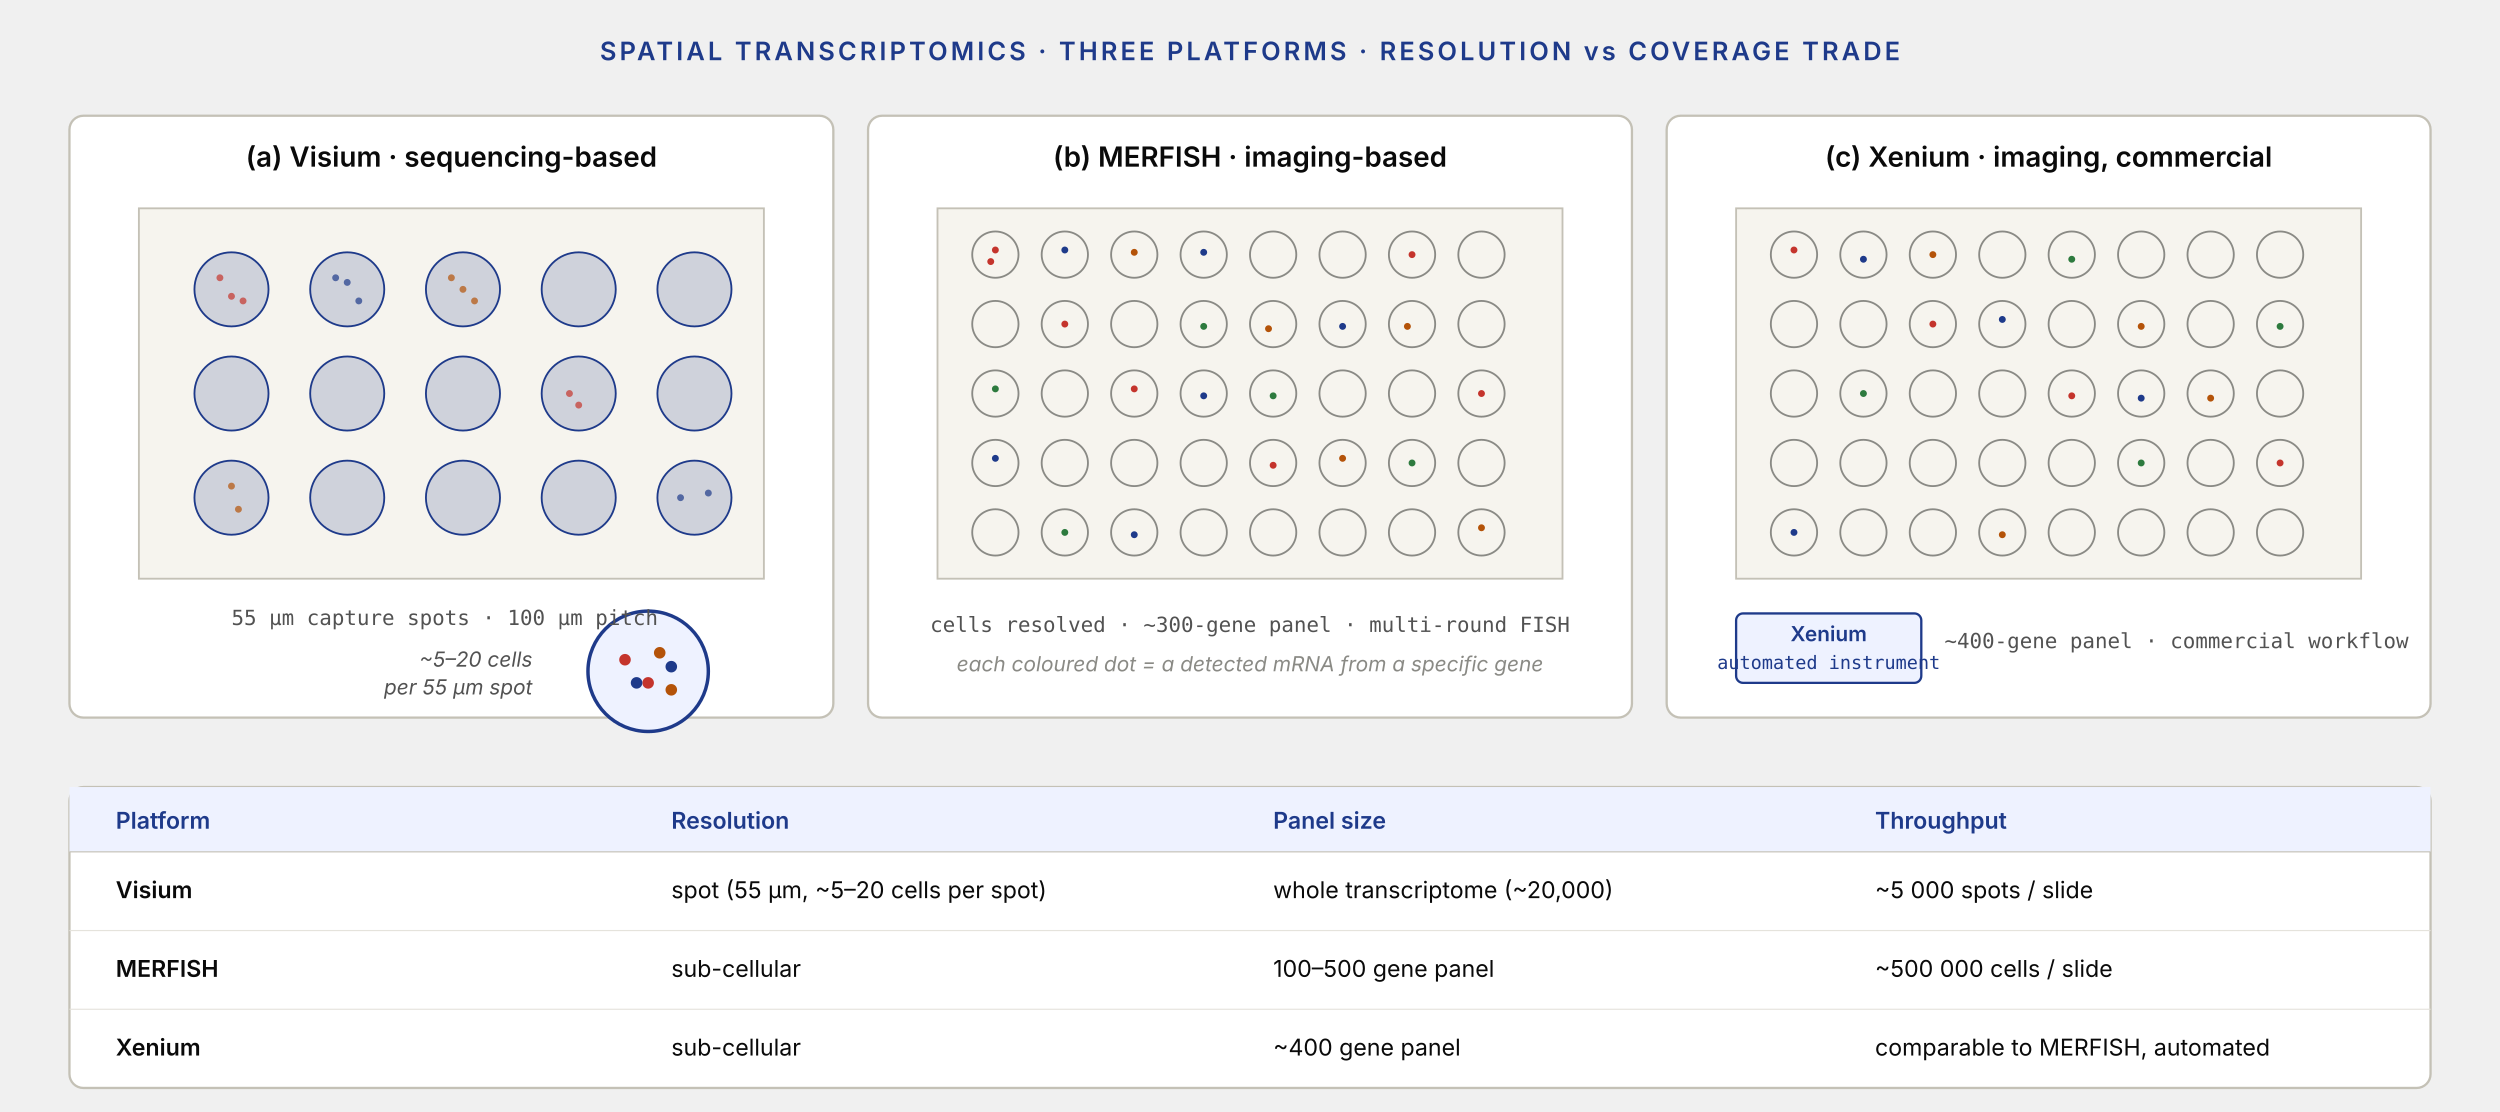
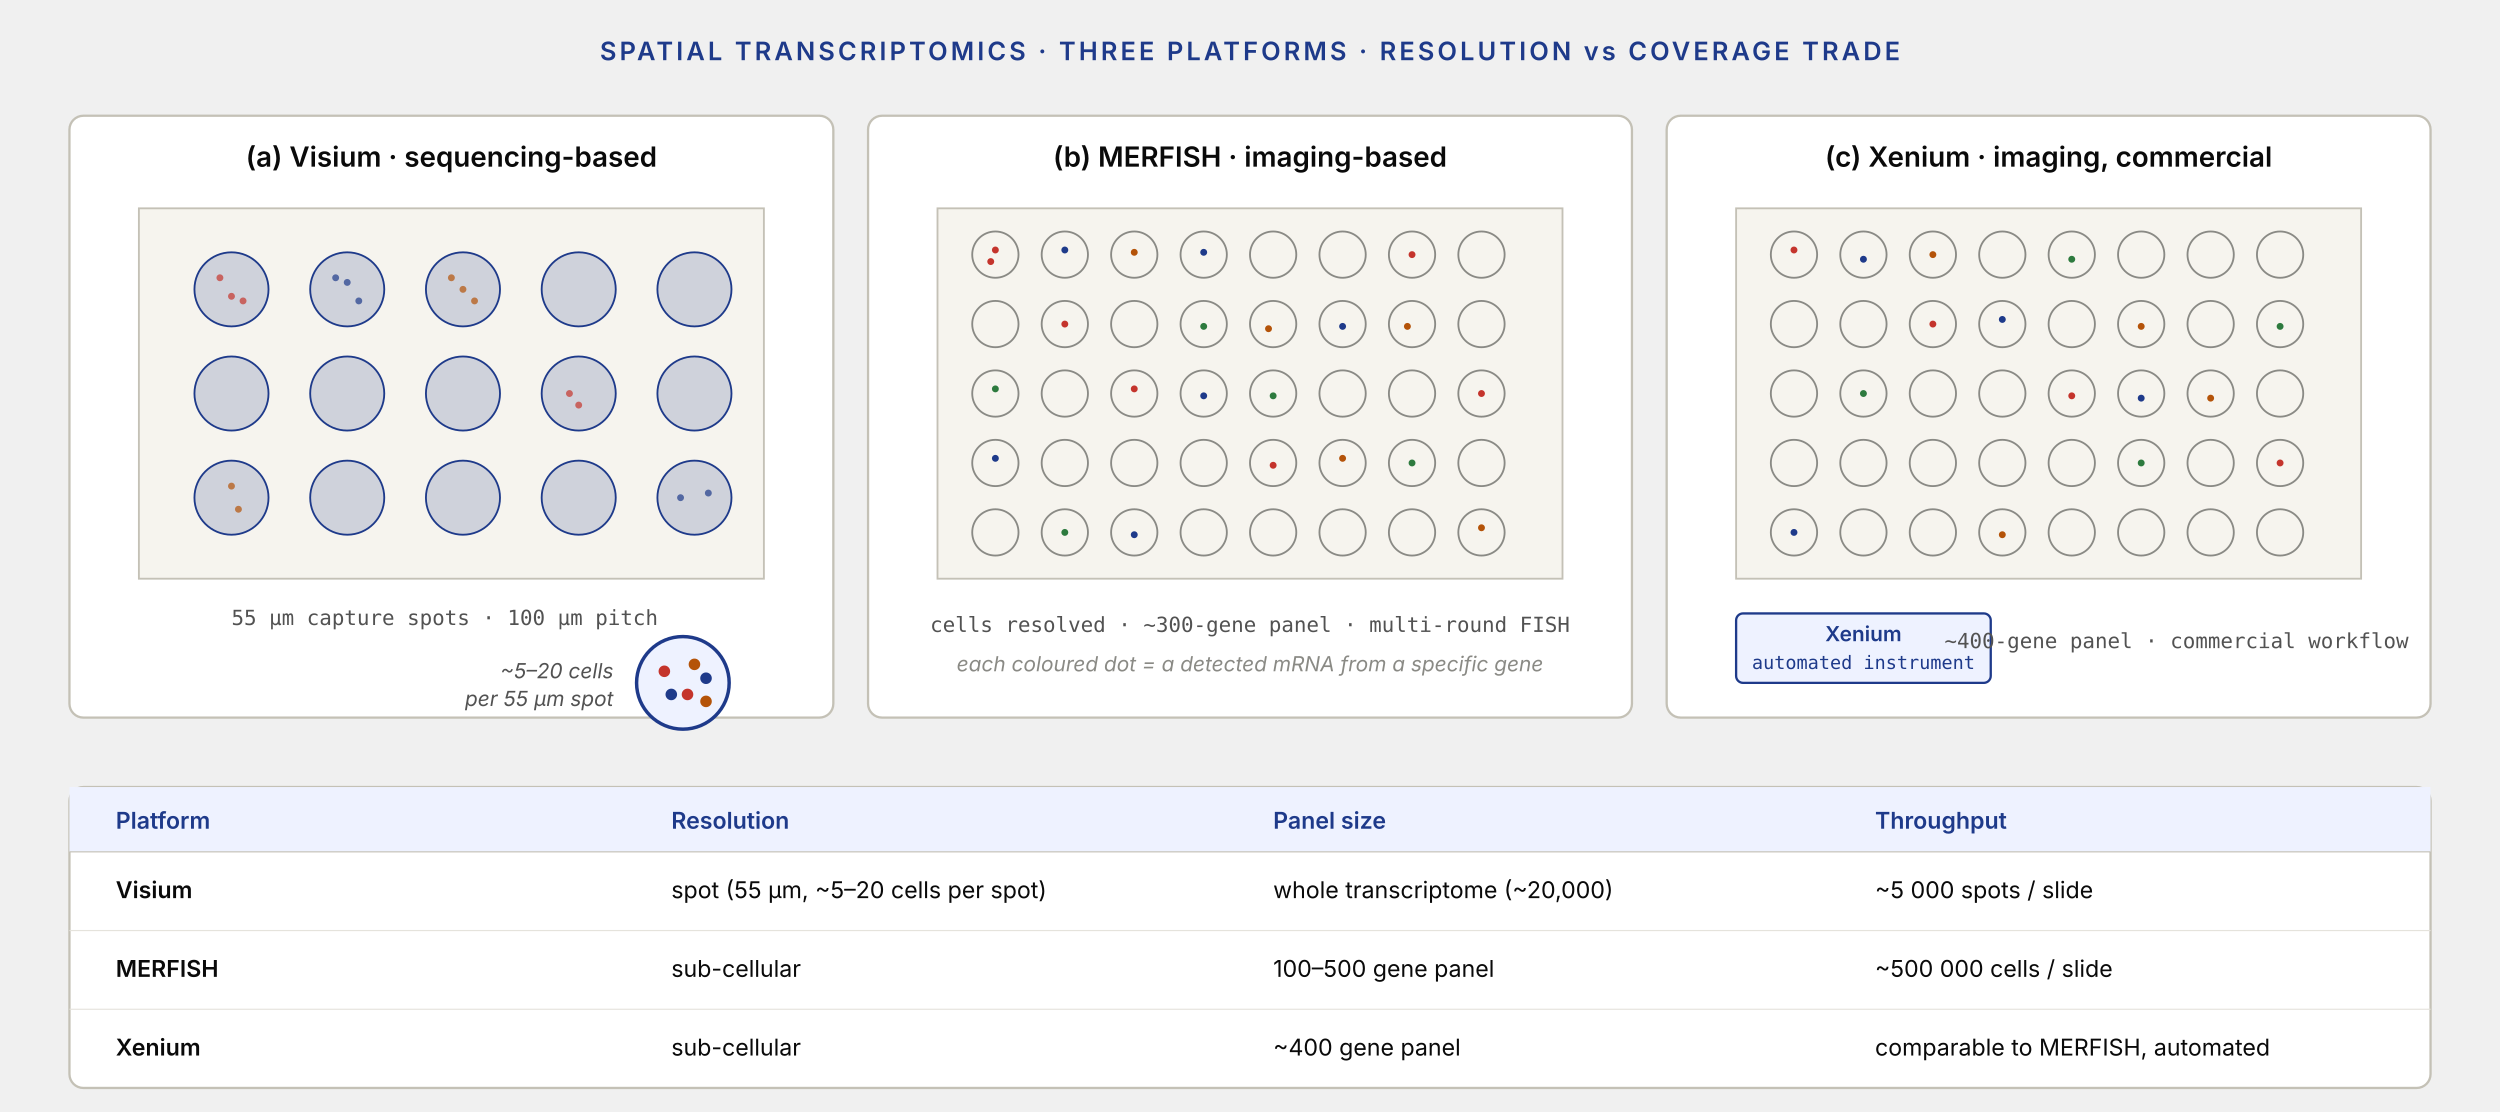
<svg xmlns="http://www.w3.org/2000/svg" viewBox="0 0 1080 480" role="img" aria-labelledby="t d">
  <text x="540" y="26" text-anchor="middle" font-family="Inter, sans-serif" font-size="11" font-weight="600" fill="#1e3a8a" letter-spacing="0.12em">SPATIAL TRANSCRIPTOMICS · THREE PLATFORMS · RESOLUTION vs COVERAGE TRADE</text>
  <g>
    <rect x="30" y="50" width="330" height="260" rx="6" fill="#ffffff" stroke="#c4c1b6" />
    <text x="195" y="72" text-anchor="middle" font-family="Inter, sans-serif" font-size="12" font-weight="600" fill="#0a0a0a">(a) Visium · sequencing-based</text>
    <rect x="60" y="90" width="270" height="160" fill="#f6f4ee" stroke="#c4c1b6" stroke-width="0.8" />
    <g fill="#1e3a8a" fill-opacity="0.18" stroke="#1e3a8a" stroke-width="0.8">
      <circle cx="100" cy="125" r="16" />
      <circle cx="150" cy="125" r="16" />
      <circle cx="200" cy="125" r="16" />
      <circle cx="250" cy="125" r="16" />
      <circle cx="300" cy="125" r="16" />
      <circle cx="100" cy="170" r="16" />
      <circle cx="150" cy="170" r="16" />
      <circle cx="200" cy="170" r="16" />
      <circle cx="250" cy="170" r="16" />
      <circle cx="300" cy="170" r="16" />
      <circle cx="100" cy="215" r="16" />
      <circle cx="150" cy="215" r="16" />
      <circle cx="200" cy="215" r="16" />
      <circle cx="250" cy="215" r="16" />
      <circle cx="300" cy="215" r="16" />
    </g>
    <g fill="#c4342c" opacity="0.7">
      <circle cx="95" cy="120" r="1.5" />
      <circle cx="105" cy="130" r="1.5" />
      <circle cx="100" cy="128" r="1.5" />
    </g>
    <g fill="#1e3a8a" opacity="0.7">
      <circle cx="145" cy="120" r="1.5" />
      <circle cx="155" cy="130" r="1.5" />
      <circle cx="150" cy="122" r="1.5" />
    </g>
    <g fill="#b45309" opacity="0.7">
      <circle cx="195" cy="120" r="1.5" />
      <circle cx="205" cy="130" r="1.5" />
      <circle cx="200" cy="125" r="1.5" />
    </g>
    <g fill="#c4342c" opacity="0.7">
      <circle cx="246" cy="170" r="1.5" />
      <circle cx="250" cy="175" r="1.5" />
    </g>
    <g fill="#1e3a8a" opacity="0.7">
      <circle cx="294" cy="215" r="1.5" />
      <circle cx="306" cy="213" r="1.5" />
    </g>
    <g fill="#b45309" opacity="0.7">
      <circle cx="100" cy="210" r="1.5" />
      <circle cx="103" cy="220" r="1.5" />
    </g>
-     <circle cx="280" cy="290" r="26" fill="#eef2ff" stroke="#1e3a8a" stroke-width="1.5" />
+     <circle cx="295" cy="295" r="20" fill="#eef2ff" stroke="#1e3a8a" stroke-width="1.5" />
    <g fill="#c4342c">
-       <circle cx="270" cy="285" r="2.5" />
-       <circle cx="280" cy="295" r="2.5" />
+       <circle cx="287" cy="290" r="2.5" />
+       <circle cx="297" cy="300" r="2.5" />
    </g>
    <g fill="#1e3a8a">
-       <circle cx="290" cy="288" r="2.5" />
-       <circle cx="275" cy="295" r="2.5" />
+       <circle cx="305" cy="293" r="2.5" />
+       <circle cx="290" cy="300" r="2.5" />
    </g>
    <g fill="#b45309">
-       <circle cx="285" cy="282" r="2.5" />
-       <circle cx="290" cy="298" r="2.5" />
-     </g>
-     <text x="230" y="288" text-anchor="end" font-family="Inter, sans-serif" font-size="9" fill="#525252" font-style="italic">~5–20 cells</text>
-     <text x="230" y="300" text-anchor="end" font-family="Inter, sans-serif" font-size="9" fill="#525252" font-style="italic">per 55 µm spot</text>
+       <circle cx="300" cy="287" r="2.5" />
+       <circle cx="305" cy="303" r="2.5" />
+     </g>
+     <text x="265" y="293" text-anchor="end" font-family="Inter, sans-serif" font-size="9" fill="#525252" font-style="italic">~5–20 cells</text>
+     <text x="265" y="305" text-anchor="end" font-family="Inter, sans-serif" font-size="9" fill="#525252" font-style="italic">per 55 µm spot</text>
    <text x="100" y="270" font-family="JetBrains Mono, monospace" font-size="9" fill="#525252">55 µm capture spots · 100 µm pitch</text>
  </g>
  <g>
    <rect x="375" y="50" width="330" height="260" rx="6" fill="#ffffff" stroke="#c4c1b6" />
    <text x="540" y="72" text-anchor="middle" font-family="Inter, sans-serif" font-size="12" font-weight="600" fill="#0a0a0a">(b) MERFISH · imaging-based</text>
    <rect x="405" y="90" width="270" height="160" fill="#f6f4ee" stroke="#c4c1b6" stroke-width="0.8" />
    <g stroke="#8a8a85" stroke-width="0.8" fill="#f6f4ee">
      <circle cx="430" cy="110" r="10" />
      <circle cx="460" cy="110" r="10" />
      <circle cx="490" cy="110" r="10" />
      <circle cx="520" cy="110" r="10" />
      <circle cx="550" cy="110" r="10" />
      <circle cx="580" cy="110" r="10" />
      <circle cx="610" cy="110" r="10" />
      <circle cx="640" cy="110" r="10" />
      <circle cx="430" cy="140" r="10" />
      <circle cx="460" cy="140" r="10" />
      <circle cx="490" cy="140" r="10" />
      <circle cx="520" cy="140" r="10" />
      <circle cx="550" cy="140" r="10" />
      <circle cx="580" cy="140" r="10" />
      <circle cx="610" cy="140" r="10" />
      <circle cx="640" cy="140" r="10" />
      <circle cx="430" cy="170" r="10" />
      <circle cx="460" cy="170" r="10" />
      <circle cx="490" cy="170" r="10" />
      <circle cx="520" cy="170" r="10" />
      <circle cx="550" cy="170" r="10" />
      <circle cx="580" cy="170" r="10" />
      <circle cx="610" cy="170" r="10" />
      <circle cx="640" cy="170" r="10" />
      <circle cx="430" cy="200" r="10" />
      <circle cx="460" cy="200" r="10" />
      <circle cx="490" cy="200" r="10" />
      <circle cx="520" cy="200" r="10" />
      <circle cx="550" cy="200" r="10" />
      <circle cx="580" cy="200" r="10" />
      <circle cx="610" cy="200" r="10" />
      <circle cx="640" cy="200" r="10" />
      <circle cx="430" cy="230" r="10" />
      <circle cx="460" cy="230" r="10" />
      <circle cx="490" cy="230" r="10" />
      <circle cx="520" cy="230" r="10" />
      <circle cx="550" cy="230" r="10" />
      <circle cx="580" cy="230" r="10" />
      <circle cx="610" cy="230" r="10" />
      <circle cx="640" cy="230" r="10" />
    </g>
    <g fill="#c4342c">
      <circle cx="430" cy="108" r="1.5" />
      <circle cx="428" cy="113" r="1.5" />
      <circle cx="460" cy="140" r="1.5" />
      <circle cx="490" cy="168" r="1.5" />
      <circle cx="550" cy="201" r="1.5" />
      <circle cx="610" cy="110" r="1.5" />
      <circle cx="640" cy="170" r="1.5" />
    </g>
    <g fill="#1e3a8a">
      <circle cx="460" cy="108" r="1.5" />
      <circle cx="520" cy="109" r="1.5" />
      <circle cx="580" cy="141" r="1.5" />
      <circle cx="520" cy="171" r="1.5" />
      <circle cx="430" cy="198" r="1.5" />
      <circle cx="490" cy="231" r="1.5" />
    </g>
    <g fill="#b45309">
      <circle cx="490" cy="109" r="1.5" />
      <circle cx="548" cy="142" r="1.5" />
      <circle cx="608" cy="141" r="1.5" />
      <circle cx="580" cy="198" r="1.5" />
      <circle cx="640" cy="228" r="1.5" />
    </g>
    <g fill="#2d7a3e">
      <circle cx="520" cy="141" r="1.5" />
      <circle cx="430" cy="168" r="1.5" />
      <circle cx="550" cy="171" r="1.5" />
      <circle cx="610" cy="200" r="1.5" />
      <circle cx="460" cy="230" r="1.5" />
    </g>
    <text x="540" y="273" text-anchor="middle" font-family="JetBrains Mono, monospace" font-size="9" fill="#525252">cells resolved · ~300-gene panel · multi-round FISH</text>
    <text x="540" y="290" text-anchor="middle" font-family="Inter, sans-serif" font-size="9" fill="#8a8a85" font-style="italic">each coloured dot = a detected mRNA from a specific gene</text>
  </g>
  <g>
    <rect x="720" y="50" width="330" height="260" rx="6" fill="#ffffff" stroke="#c4c1b6" />
    <text x="885" y="72" text-anchor="middle" font-family="Inter, sans-serif" font-size="12" font-weight="600" fill="#0a0a0a">(c) Xenium · imaging, commercial</text>
    <rect x="750" y="90" width="270" height="160" fill="#f6f4ee" stroke="#c4c1b6" stroke-width="0.8" />
    <g stroke="#8a8a85" stroke-width="0.8" fill="#f6f4ee">
      <circle cx="775" cy="110" r="10" />
      <circle cx="805" cy="110" r="10" />
      <circle cx="835" cy="110" r="10" />
      <circle cx="865" cy="110" r="10" />
      <circle cx="895" cy="110" r="10" />
      <circle cx="925" cy="110" r="10" />
      <circle cx="955" cy="110" r="10" />
      <circle cx="985" cy="110" r="10" />
      <circle cx="775" cy="140" r="10" />
      <circle cx="805" cy="140" r="10" />
      <circle cx="835" cy="140" r="10" />
      <circle cx="865" cy="140" r="10" />
      <circle cx="895" cy="140" r="10" />
      <circle cx="925" cy="140" r="10" />
      <circle cx="955" cy="140" r="10" />
      <circle cx="985" cy="140" r="10" />
      <circle cx="775" cy="170" r="10" />
      <circle cx="805" cy="170" r="10" />
      <circle cx="835" cy="170" r="10" />
      <circle cx="865" cy="170" r="10" />
      <circle cx="895" cy="170" r="10" />
      <circle cx="925" cy="170" r="10" />
      <circle cx="955" cy="170" r="10" />
      <circle cx="985" cy="170" r="10" />
      <circle cx="775" cy="200" r="10" />
      <circle cx="805" cy="200" r="10" />
      <circle cx="835" cy="200" r="10" />
      <circle cx="865" cy="200" r="10" />
      <circle cx="895" cy="200" r="10" />
      <circle cx="925" cy="200" r="10" />
      <circle cx="955" cy="200" r="10" />
      <circle cx="985" cy="200" r="10" />
      <circle cx="775" cy="230" r="10" />
      <circle cx="805" cy="230" r="10" />
      <circle cx="835" cy="230" r="10" />
      <circle cx="865" cy="230" r="10" />
      <circle cx="895" cy="230" r="10" />
      <circle cx="925" cy="230" r="10" />
      <circle cx="955" cy="230" r="10" />
      <circle cx="985" cy="230" r="10" />
    </g>
    <g fill="#c4342c">
      <circle cx="775" cy="108" r="1.5" />
      <circle cx="835" cy="140" r="1.5" />
      <circle cx="895" cy="171" r="1.5" />
      <circle cx="985" cy="200" r="1.5" />
    </g>
    <g fill="#1e3a8a">
      <circle cx="805" cy="112" r="1.5" />
      <circle cx="865" cy="138" r="1.5" />
      <circle cx="925" cy="172" r="1.5" />
      <circle cx="775" cy="230" r="1.5" />
    </g>
    <g fill="#b45309">
      <circle cx="835" cy="110" r="1.5" />
      <circle cx="925" cy="141" r="1.5" />
      <circle cx="955" cy="172" r="1.5" />
      <circle cx="865" cy="231" r="1.5" />
    </g>
    <g fill="#2d7a3e">
      <circle cx="895" cy="112" r="1.5" />
      <circle cx="805" cy="170" r="1.5" />
      <circle cx="985" cy="141" r="1.5" />
      <circle cx="925" cy="200" r="1.5" />
    </g>
    <g transform="translate(750 265)">
-       <rect x="0" y="0" width="80" height="30" rx="3" fill="#eef2ff" stroke="#1e3a8a" stroke-width="1" />
-       <text x="40" y="12" text-anchor="middle" font-family="Inter, sans-serif" font-size="9" font-weight="600" fill="#1e3a8a">Xenium</text>
-       <text x="40" y="24" text-anchor="middle" font-family="JetBrains Mono, monospace" font-size="8" fill="#1e3a8a">automated instrument</text>
+       <rect x="0" y="0" width="110" height="30" rx="3" fill="#eef2ff" stroke="#1e3a8a" stroke-width="1" />
+       <text x="55" y="12" text-anchor="middle" font-family="Inter, sans-serif" font-size="9" font-weight="600" fill="#1e3a8a">Xenium</text>
+       <text x="55" y="24" text-anchor="middle" font-family="JetBrains Mono, monospace" font-size="8" fill="#1e3a8a">automated instrument</text>
    </g>
    <text x="840" y="280" font-family="JetBrains Mono, monospace" font-size="9" fill="#525252">~400-gene panel · commercial workflow</text>
  </g>
  <g transform="translate(30 340)">
    <rect x="0" y="0" width="1020" height="130" rx="6" fill="#ffffff" stroke="#c4c1b6" />
    <rect x="0" y="0" width="1020" height="28" fill="#eef2ff" />
    <g font-family="Inter, sans-serif" font-size="10" font-weight="600" fill="#1e3a8a">
      <text x="20" y="18">Platform</text>
      <text x="260" y="18">Resolution</text>
      <text x="520" y="18">Panel size</text>
      <text x="780" y="18">Throughput</text>
    </g>
    <line x1="0" y1="28" x2="1020" y2="28" stroke="#c4c1b6" stroke-width="0.5" />
    <line x1="0" y1="62" x2="1020" y2="62" stroke="#e5e3dc" stroke-width="0.5" />
    <line x1="0" y1="96" x2="1020" y2="96" stroke="#e5e3dc" stroke-width="0.5" />
    <g font-family="Inter, sans-serif" font-size="10" fill="#0a0a0a">
      <text x="20" y="48" font-weight="600">Visium</text>
      <text x="260" y="48">spot (55 µm, ~5–20 cells per spot)</text>
      <text x="520" y="48">whole transcriptome (~20,000)</text>
      <text x="780" y="48">~5 000 spots / slide</text>
      <text x="20" y="82" font-weight="600">MERFISH</text>
      <text x="260" y="82">sub-cellular</text>
      <text x="520" y="82">100–500 gene panel</text>
      <text x="780" y="82">~500 000 cells / slide</text>
      <text x="20" y="116" font-weight="600">Xenium</text>
      <text x="260" y="116">sub-cellular</text>
      <text x="520" y="116">~400 gene panel</text>
      <text x="780" y="116">comparable to MERFISH, automated</text>
    </g>
  </g>
</svg>
